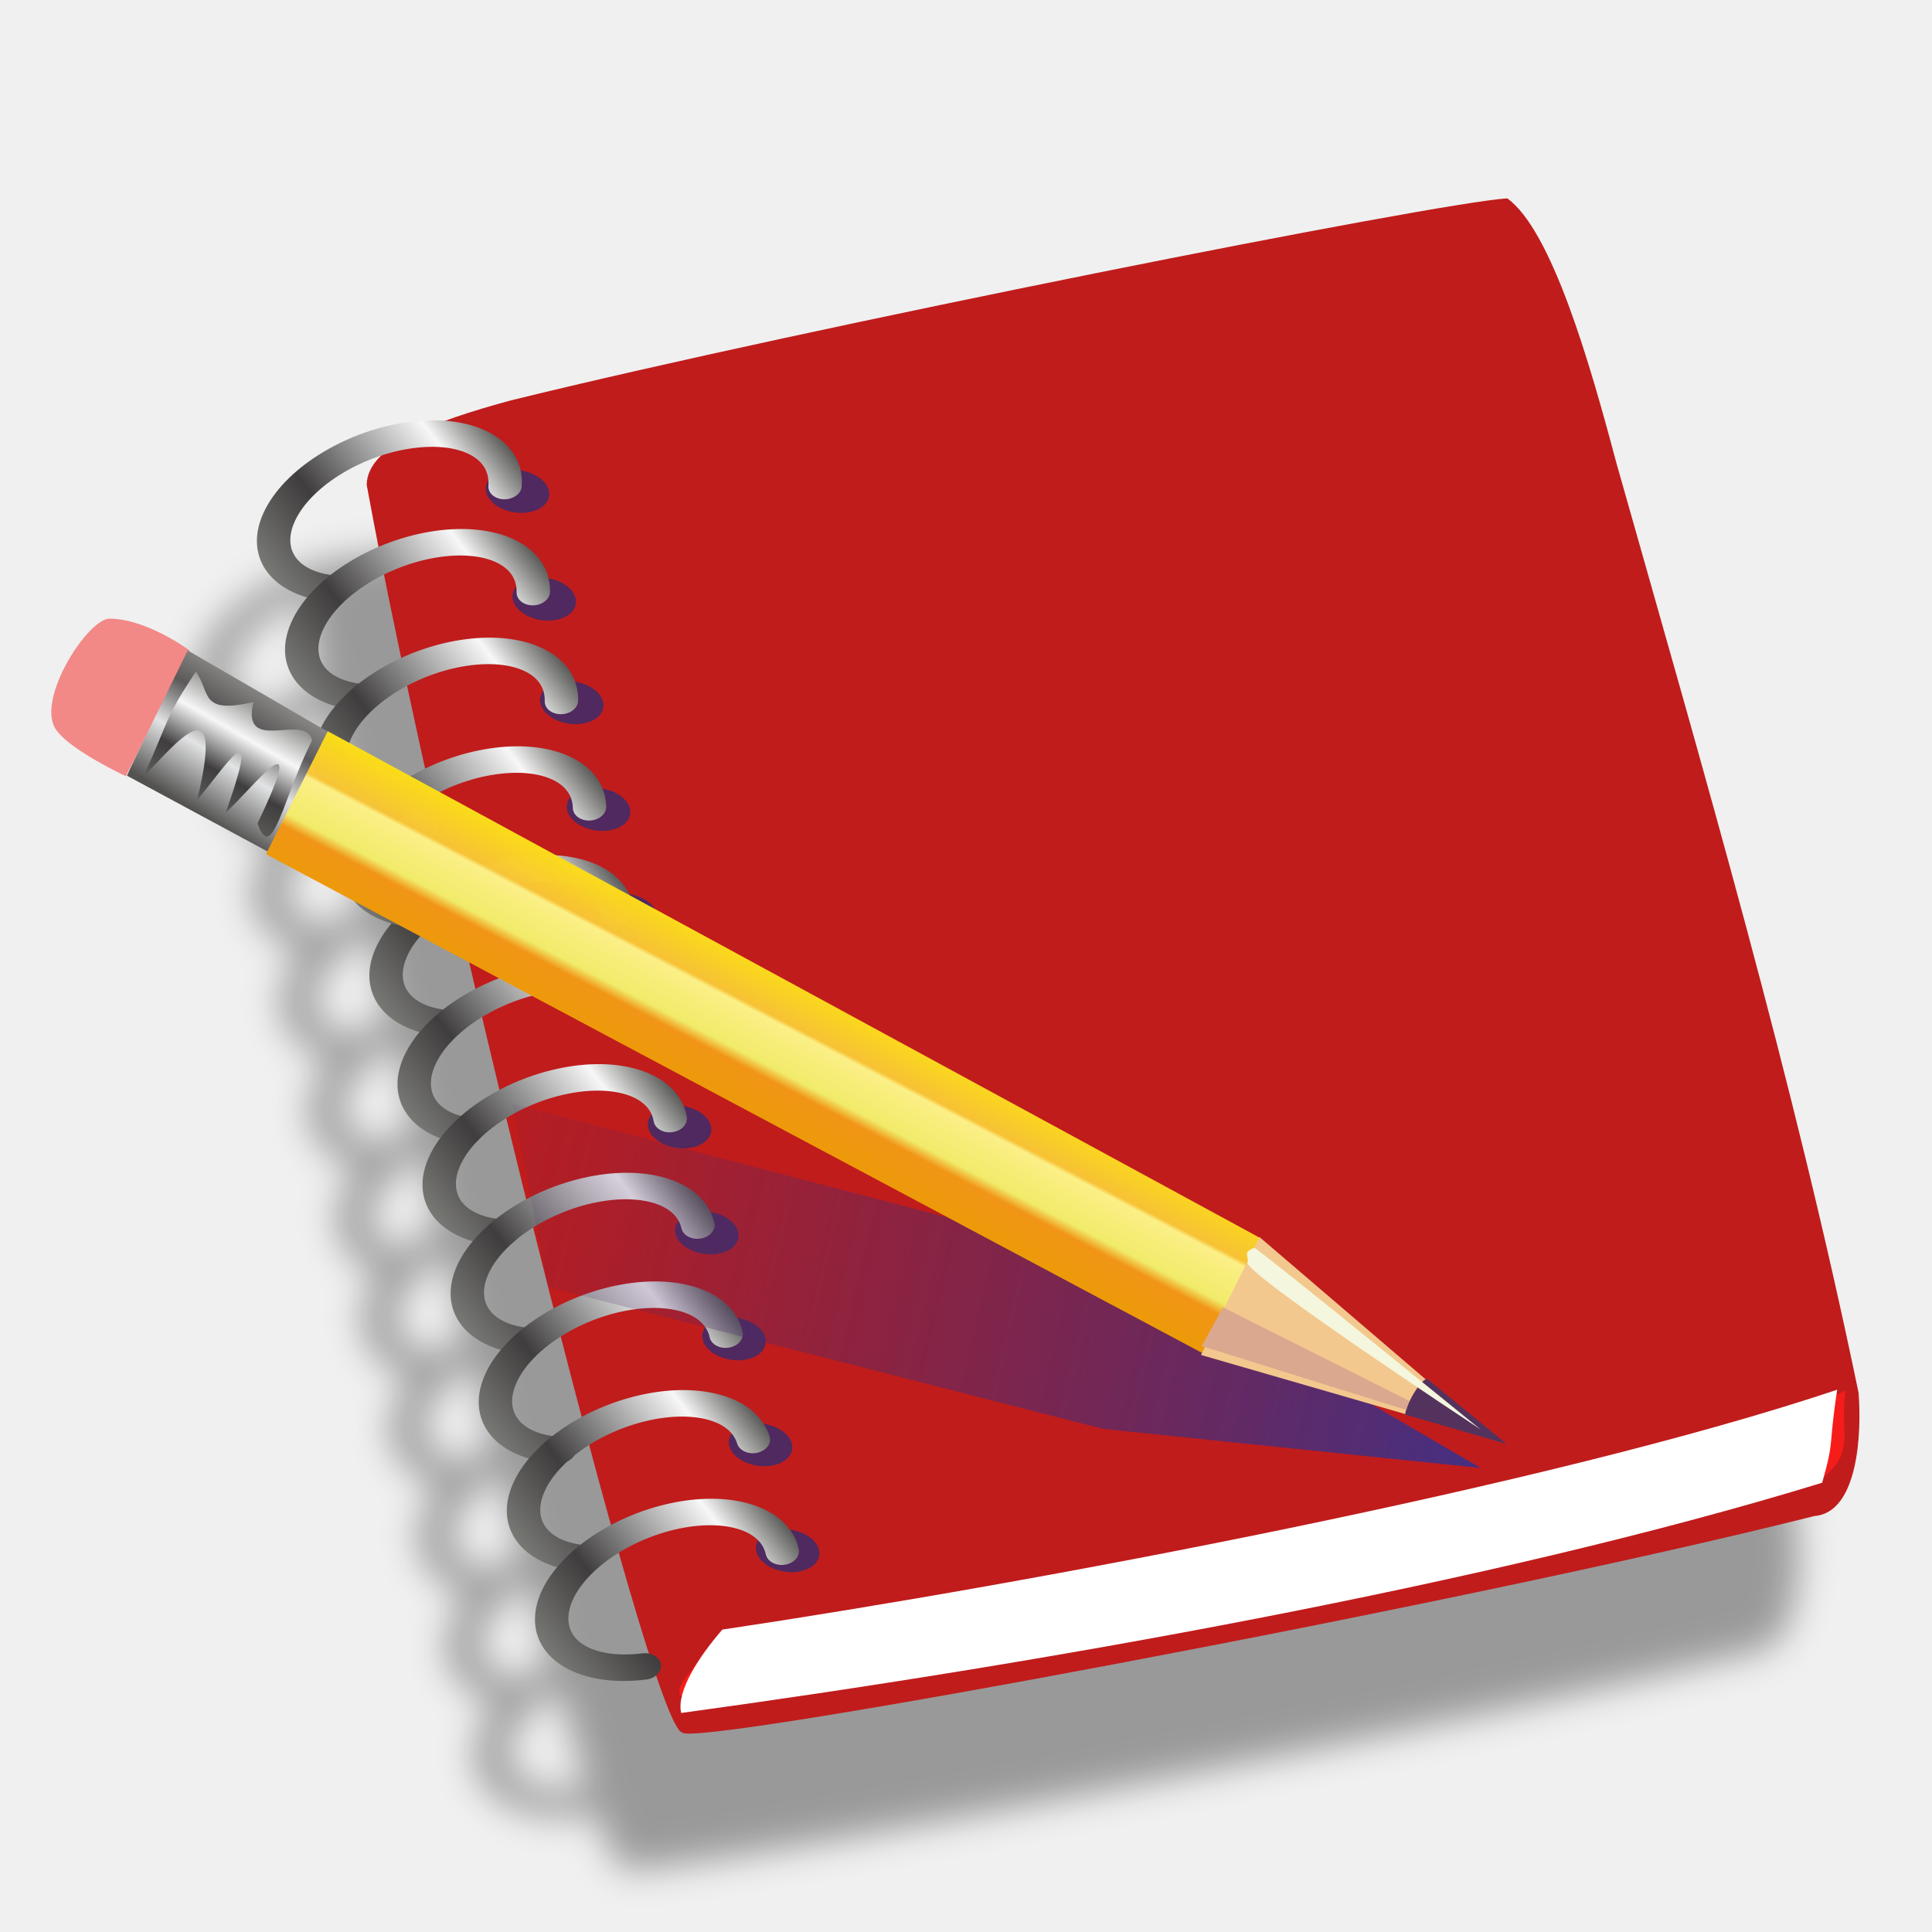
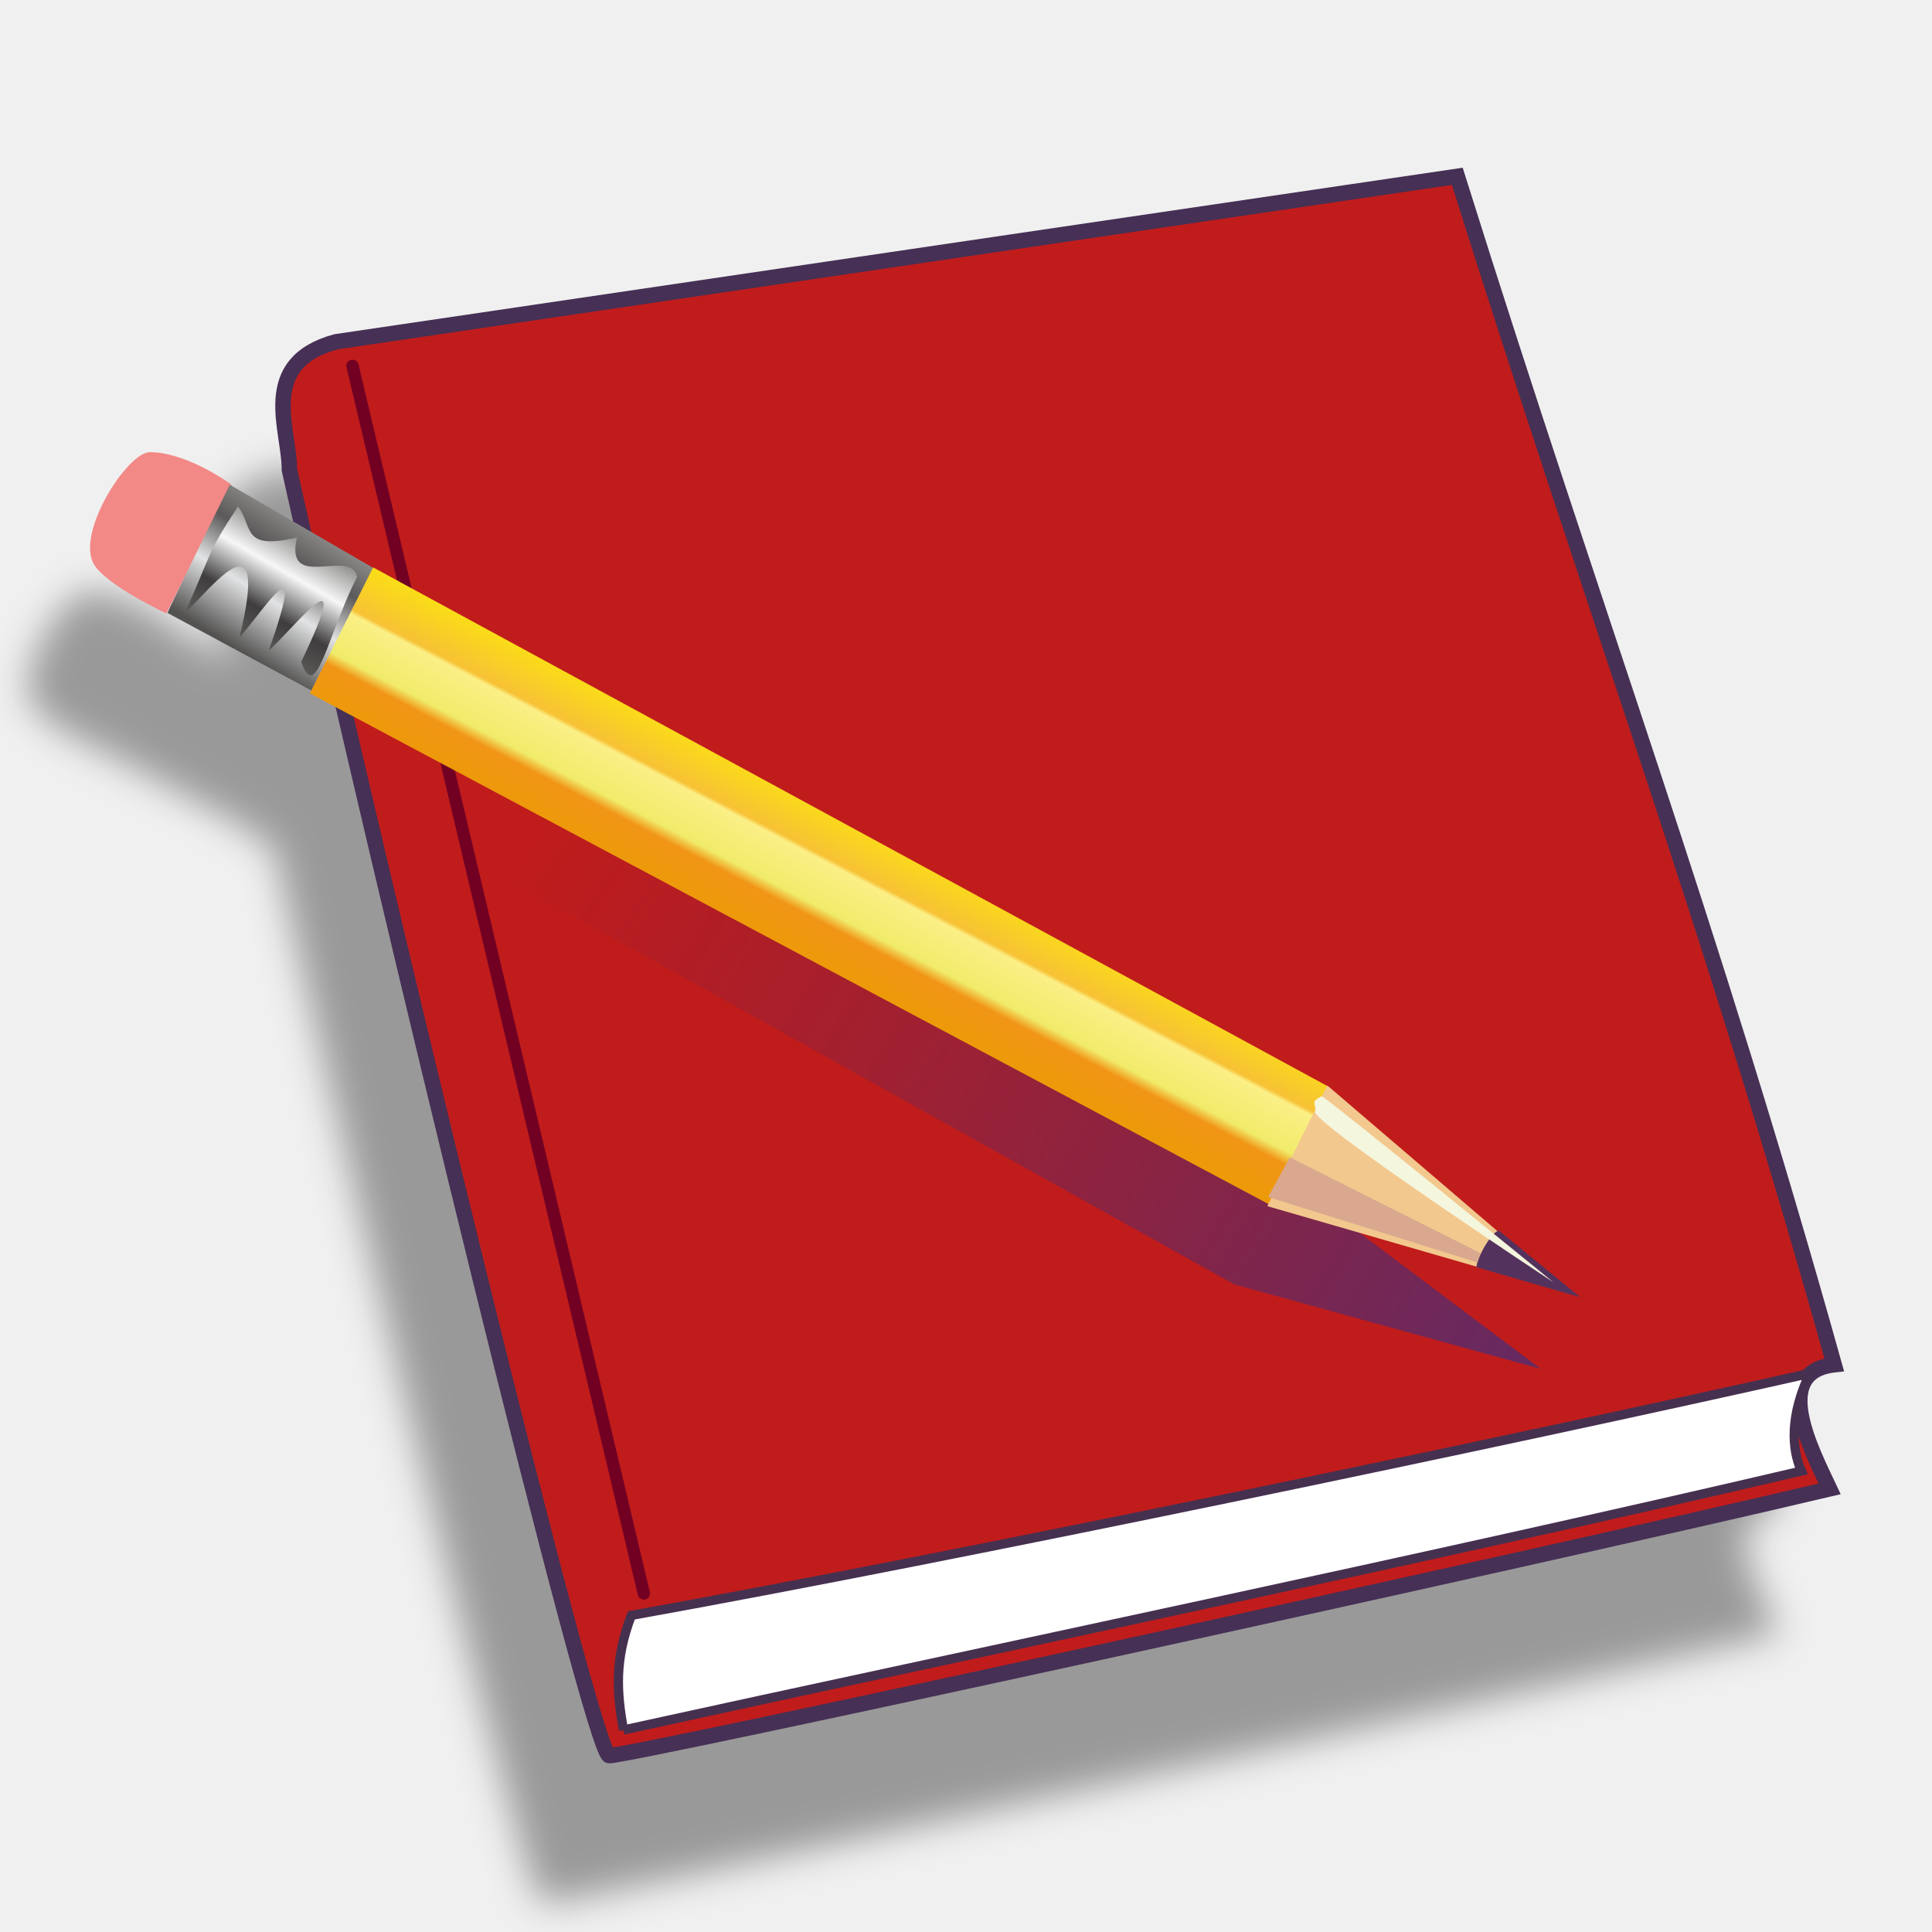
- <svg xmlns="http://www.w3.org/2000/svg" xmlns:xlink="http://www.w3.org/1999/xlink" version="1.1" width="128" height="128" id="svg5234">
+ <svg xmlns="http://www.w3.org/2000/svg" xmlns:xlink="http://www.w3.org/1999/xlink" version="1.1" width="125" height="125" id="svg5234">
  <defs id="defs5236">
    <linearGradient id="linearGradient3913">
      <stop offset="0" style="stop-color:#535251;stop-opacity:1" id="stop3915" />
      <stop offset="0.353" style="stop-color:#e2e3e4;stop-opacity:1" id="stop3917" />
      <stop offset="0.626" style="stop-color:#5b5959;stop-opacity:1" id="stop3919" />
      <stop offset="1" style="stop-color:#adaba7;stop-opacity:1" id="stop3921" />
    </linearGradient>
    <linearGradient id="linearGradient3903">
      <stop offset="0" style="stop-color:#787875;stop-opacity:1" id="stop3905" />
      <stop offset="0.425" style="stop-color:#3f3d3d;stop-opacity:1" id="stop3907" />
      <stop offset="0.676" style="stop-color:#f7f7f7;stop-opacity:1" id="stop3909" />
      <stop offset="1" style="stop-color:#5b5b59;stop-opacity:1" id="stop3911" />
    </linearGradient>
    <linearGradient id="linearGradient3869">
      <stop id="stop3871" style="stop-color:#ec9b06;stop-opacity:1" offset="0" />
      <stop id="stop3883" style="stop-color:#f19517;stop-opacity:1" offset="0.31" />
      <stop id="stop3881" style="stop-color:#f1eb6a;stop-opacity:1" offset="0.39" />
      <stop id="stop3877" style="stop-color:#fbef86;stop-opacity:1" offset="0.67" />
      <stop id="stop3879" style="stop-color:#f8c536;stop-opacity:0.984" offset="0.7" />
      <stop id="stop3873" style="stop-color:#fadd17;stop-opacity:1" offset="1" />
    </linearGradient>
    <linearGradient id="linearGradient4070">
      <stop id="stop4072" style="stop-color:#eeeee6;stop-opacity:0.072" offset="0" />
      <stop id="stop4075" style="stop-color:#d6d4d3;stop-opacity:0.392" offset="1" />
    </linearGradient>
    <linearGradient id="linearGradient4053">
      <stop id="stop4055" style="stop-color:#6f6c73;stop-opacity:0.996;" offset="0" />
      <stop id="stop4085" style="stop-color:#aba7a3;stop-opacity:0.428" offset="0.773" />
      <stop id="stop4057" style="stop-color:#b1b2b1;stop-opacity:0.962;" offset="1" />
    </linearGradient>
    <linearGradient id="linearGradient3996">
      <stop id="stop3998" style="stop-color:#0b1a45;stop-opacity:1" offset="0" />
      <stop id="stop4000" style="stop-color:#bdbbc5;stop-opacity:1" offset="0.427" />
      <stop id="stop4002" style="stop-color:#b5c0c4;stop-opacity:1" offset="0.788" />
      <stop id="stop4004" style="stop-color:#221d33;stop-opacity:1" offset="1" />
    </linearGradient>
    <linearGradient id="linearGradient3986">
      <stop id="stop3988" style="stop-color:#787875;stop-opacity:1" offset="0" />
      <stop id="stop4019" style="stop-color:#3f3d3d;stop-opacity:1" offset="0.31" />
      <stop id="stop3990" style="stop-color:#f7f7f7;stop-opacity:1" offset="0.8" />
      <stop id="stop3994" style="stop-color:#5b5b59;stop-opacity:1" offset="1" />
    </linearGradient>
    <linearGradient id="linearGradient4711">
      <stop id="stop4713" style="stop-color:#0b1ac7;stop-opacity:1" offset="0" />
      <stop id="stop5881" style="stop-color:#bdbbc5;stop-opacity:1" offset="0.427" />
      <stop id="stop5879" style="stop-color:#b5c0c4;stop-opacity:1" offset="0.717" />
      <stop id="stop4715" style="stop-color:#221ded;stop-opacity:1" offset="1" />
    </linearGradient>
    <linearGradient id="linearGradient4669">
-       <stop id="stop4671" style="stop-color:#413085;stop-opacity:1" offset="0" />
+       <stop id="stop4671" style="stop-color:#463082;stop-opacity:1;" offset="0" />
      <stop id="stop4673" style="stop-color:#4f295f;stop-opacity:0" offset="1" />
    </linearGradient>
    <linearGradient id="linearGradient4097">
      <stop id="stop4099" style="stop-color:#d74e4a;stop-opacity:1" offset="0" />
      <stop id="stop4051" style="stop-color:#eaced0;stop-opacity:0.988" offset="0.534" />
      <stop id="stop4101" style="stop-color:#ef6362;stop-opacity:1" offset="1" />
    </linearGradient>
    <linearGradient id="linearGradient4072">
      <stop id="stop4074" style="stop-color:#9c8da1;stop-opacity:1" offset="0" />
      <stop id="stop4076" style="stop-color:#a4a3a1;stop-opacity:0" offset="1" />
    </linearGradient>
    <linearGradient id="linearGradient4063">
      <stop id="stop4065" style="stop-color:#7991a9;stop-opacity:1" offset="0" />
      <stop id="stop4067" style="stop-color:#c8f0fe;stop-opacity:0.981" offset="1" />
    </linearGradient>
    <linearGradient id="linearGradient4046">
      <stop id="stop4048" style="stop-color:#535251;stop-opacity:1" offset="0" />
      <stop id="stop4079" style="stop-color:#e2e3e4;stop-opacity:1" offset="0.647" />
      <stop id="stop4081" style="stop-color:#5b5959;stop-opacity:1" offset="0.847" />
      <stop id="stop4050" style="stop-color:#adaba7;stop-opacity:1" offset="1" />
    </linearGradient>
    <linearGradient x1="-214.069" y1="89.931" x2="-44.69" y2="43.586" id="linearGradient3798" xlink:href="#linearGradient3792" gradientUnits="userSpaceOnUse" />
    <linearGradient id="linearGradient3792">
      <stop id="stop3794" style="stop-color:#2d8df8;stop-opacity:1" offset="0" />
      <stop id="stop3796" style="stop-color:#000000;stop-opacity:0" offset="1" />
    </linearGradient>
    <linearGradient x1="11.284" y1="49.946" x2="16.229" y2="41.794" id="linearGradient4086" xlink:href="#linearGradient4053" gradientUnits="userSpaceOnUse" gradientTransform="translate(18.29202,21.24151)" />
    <linearGradient x1="11.086" y1="51.294" x2="17.39" y2="40.266" id="linearGradient4095" xlink:href="#linearGradient4046" gradientUnits="userSpaceOnUse" gradientTransform="translate(18.29202,21.24151)" />
    <linearGradient x1="-129.257" y1="76.097" x2="-125.972" y2="70.297" id="linearGradient4103" xlink:href="#linearGradient4097" gradientUnits="userSpaceOnUse" gradientTransform="translate(152.7222,-12.48848)" />
    <linearGradient x1="-121.908" y1="150.42" x2="-196.956" y2="134.718" id="linearGradient4675" xlink:href="#linearGradient4669" gradientUnits="userSpaceOnUse" gradientTransform="matrix(1,0,0,0.9,86.88961,-6.853019)" />
-     <filter x="-0.25" y="-0.25" width="1.5" height="1.5" color-interpolation-filters="sRGB" id="filter4002">
-       <feGaussianBlur result="blur" stdDeviation="1.2" in="SourceAlpha" id="feGaussianBlur4004" />
-       <feColorMatrix values="1 0 0 0 0 0 1 0 0 0 0 0 1 0 0 0 0 0 0.36 0 " type="matrix" result="bluralpha" id="feColorMatrix4006" />
-       <feOffset result="offsetBlur" dy="9" dx="-4" in="bluralpha" id="feOffset4008" />
-       <feMerge id="feMerge4010">
-         <feMergeNode in="offsetBlur" id="feMergeNode4012" />
-         <feMergeNode in="SourceGraphic" id="feMergeNode4014" />
-       </feMerge>
-     </filter>
    <linearGradient x1="22.96" y1="92.607" x2="42.187" y2="92.607" id="linearGradient3964" xlink:href="#linearGradient3986" gradientUnits="userSpaceOnUse" />
    <linearGradient x1="22.96" y1="92.77" x2="42.187" y2="92.77" id="linearGradient3968" xlink:href="#linearGradient3986" gradientUnits="userSpaceOnUse" />
    <linearGradient x1="22.96" y1="92.672" x2="42.187" y2="92.672" id="linearGradient3970" xlink:href="#linearGradient3986" gradientUnits="userSpaceOnUse" />
    <linearGradient x1="22.959" y1="92.505" x2="42.187" y2="92.505" id="linearGradient3972" xlink:href="#linearGradient3986" gradientUnits="userSpaceOnUse" />
    <linearGradient x1="22.96" y1="92.749" x2="42.187" y2="92.749" id="linearGradient3974" xlink:href="#linearGradient3986" gradientUnits="userSpaceOnUse" />
    <linearGradient x1="22.96" y1="92.73" x2="42.187" y2="92.73" id="linearGradient3976" xlink:href="#linearGradient3986" gradientUnits="userSpaceOnUse" />
    <linearGradient x1="22.96" y1="92.644" x2="42.187" y2="92.644" id="linearGradient3978" xlink:href="#linearGradient3986" gradientUnits="userSpaceOnUse" />
    <linearGradient x1="22.96" y1="92.616" x2="42.187" y2="92.616" id="linearGradient3980" xlink:href="#linearGradient3986" gradientUnits="userSpaceOnUse" />
    <linearGradient x1="22.96" y1="92.688" x2="42.187" y2="92.688" id="linearGradient3982" xlink:href="#linearGradient3986" gradientUnits="userSpaceOnUse" />
    <linearGradient x1="22.96" y1="92.678" x2="42.187" y2="92.678" id="linearGradient3984" xlink:href="#linearGradient3986" gradientUnits="userSpaceOnUse" />
    <linearGradient x1="22.959" y1="93.263" x2="42.187" y2="93.263" id="linearGradient4021" xlink:href="#linearGradient3986" gradientUnits="userSpaceOnUse" />
    <linearGradient x1="73.27" y1="93.489" x2="77.87" y2="84.685" id="linearGradient3875" xlink:href="#linearGradient3869" gradientUnits="userSpaceOnUse" />
    <linearGradient x1="22.96" y1="92.678" x2="42.187" y2="92.678" id="linearGradient3957" xlink:href="#linearGradient3986" gradientUnits="userSpaceOnUse" />
    <linearGradient x1="22.959" y1="92.505" x2="42.187" y2="92.505" id="linearGradient3959" xlink:href="#linearGradient3986" gradientUnits="userSpaceOnUse" />
    <linearGradient x1="22.96" y1="92.688" x2="42.187" y2="92.688" id="linearGradient3961" xlink:href="#linearGradient3986" gradientUnits="userSpaceOnUse" />
    <linearGradient x1="22.96" y1="92.616" x2="42.187" y2="92.616" id="linearGradient3963" xlink:href="#linearGradient3986" gradientUnits="userSpaceOnUse" />
    <linearGradient x1="22.96" y1="92.644" x2="42.187" y2="92.644" id="linearGradient3965" xlink:href="#linearGradient3986" gradientUnits="userSpaceOnUse" />
    <linearGradient x1="22.96" y1="92.73" x2="42.187" y2="92.73" id="linearGradient3967" xlink:href="#linearGradient3986" gradientUnits="userSpaceOnUse" />
    <linearGradient x1="22.96" y1="92.749" x2="42.187" y2="92.749" id="linearGradient3969" xlink:href="#linearGradient3986" gradientUnits="userSpaceOnUse" />
    <linearGradient x1="22.96" y1="92.672" x2="42.187" y2="92.672" id="linearGradient3971" xlink:href="#linearGradient3986" gradientUnits="userSpaceOnUse" />
    <linearGradient x1="22.96" y1="92.77" x2="42.187" y2="92.77" id="linearGradient3973" xlink:href="#linearGradient3986" gradientUnits="userSpaceOnUse" />
    <linearGradient x1="22.96" y1="92.607" x2="42.187" y2="92.607" id="linearGradient3975" xlink:href="#linearGradient3986" gradientUnits="userSpaceOnUse" />
    <linearGradient x1="22.959" y1="93.263" x2="42.187" y2="93.263" id="linearGradient3977" xlink:href="#linearGradient3986" gradientUnits="userSpaceOnUse" />
    <linearGradient x1="-121.908" y1="150.42" x2="-196.956" y2="134.718" id="linearGradient3979" xlink:href="#linearGradient4669" gradientUnits="userSpaceOnUse" gradientTransform="matrix(1,0,0,0.9,86.88961,-6.853019)" />
    <linearGradient x1="-129.257" y1="76.097" x2="-125.972" y2="70.297" id="linearGradient3981" xlink:href="#linearGradient4097" gradientUnits="userSpaceOnUse" gradientTransform="translate(152.7222,-12.48848)" />
    <linearGradient x1="11.086" y1="51.294" x2="17.39" y2="40.266" id="linearGradient3983" xlink:href="#linearGradient4046" gradientUnits="userSpaceOnUse" gradientTransform="translate(18.29202,21.24151)" />
    <linearGradient x1="73.27" y1="93.489" x2="77.87" y2="84.685" id="linearGradient3985" xlink:href="#linearGradient3869" gradientUnits="userSpaceOnUse" />
    <linearGradient x1="11.284" y1="49.946" x2="16.229" y2="41.794" id="linearGradient3987" xlink:href="#linearGradient4053" gradientUnits="userSpaceOnUse" gradientTransform="translate(18.29202,21.24151)" />
    <linearGradient x1="11.284" y1="49.946" x2="16.229" y2="41.794" id="linearGradient3990" xlink:href="#linearGradient4053" gradientUnits="userSpaceOnUse" gradientTransform="translate(8.754854,33.52852)" />
    <linearGradient x1="73.27" y1="93.489" x2="77.87" y2="84.685" id="linearGradient3997" xlink:href="#linearGradient3869" gradientUnits="userSpaceOnUse" gradientTransform="translate(-9.53717,12.28701)" />
    <linearGradient x1="12.849" y1="48.854" x2="18.611" y2="39.588" id="linearGradient4000" xlink:href="#linearGradient3913" gradientUnits="userSpaceOnUse" gradientTransform="translate(8.754854,33.52852)" />
    <linearGradient x1="-129.257" y1="76.097" x2="-125.972" y2="70.297" id="linearGradient4003" xlink:href="#linearGradient4097" gradientUnits="userSpaceOnUse" gradientTransform="translate(143.185,-0.201474)" />
-     <linearGradient xlink:href="#linearGradient3903" id="linearGradient3901" gradientUnits="userSpaceOnUse" gradientTransform="translate(8.754854,33.52852)" x1="13.59" y1="51.302" x2="19.212" y2="41.523" />
+     <linearGradient x1="22.96" y1="92.678" x2="42.187" y2="92.678" id="linearGradient3957-8" xlink:href="#linearGradient3986-2" gradientUnits="userSpaceOnUse" />
+     <linearGradient id="linearGradient3986-2">
+       <stop id="stop3988-6" style="stop-color:#787875;stop-opacity:1" offset="0" />
+       <stop id="stop4019-5" style="stop-color:#3f3d3d;stop-opacity:1" offset="0.31" />
+       <stop id="stop3990-8" style="stop-color:#f7f7f7;stop-opacity:1" offset="0.8" />
+       <stop id="stop3994-5" style="stop-color:#5b5b59;stop-opacity:1" offset="1" />
+     </linearGradient>
+     <linearGradient x1="22.96" y1="92.688" x2="42.187" y2="92.688" id="linearGradient3961-5" xlink:href="#linearGradient3986-2" gradientUnits="userSpaceOnUse" />
+     <linearGradient id="linearGradient3946">
+       <stop id="stop3948" style="stop-color:#787875;stop-opacity:1" offset="0" />
+       <stop id="stop3950" style="stop-color:#3f3d3d;stop-opacity:1" offset="0.31" />
+       <stop id="stop3952" style="stop-color:#f7f7f7;stop-opacity:1" offset="0.8" />
+       <stop id="stop3954" style="stop-color:#5b5b59;stop-opacity:1" offset="1" />
+     </linearGradient>
+     <linearGradient x1="22.96" y1="92.616" x2="42.187" y2="92.616" id="linearGradient3963-5" xlink:href="#linearGradient3986-2" gradientUnits="userSpaceOnUse" />
+     <linearGradient id="linearGradient3958">
+       <stop id="stop3960" style="stop-color:#787875;stop-opacity:1" offset="0" />
+       <stop id="stop3962" style="stop-color:#3f3d3d;stop-opacity:1" offset="0.31" />
+       <stop id="stop3964" style="stop-color:#f7f7f7;stop-opacity:1" offset="0.8" />
+       <stop id="stop3966" style="stop-color:#5b5b59;stop-opacity:1" offset="1" />
+     </linearGradient>
+     <linearGradient x1="22.96" y1="92.73" x2="42.187" y2="92.73" id="linearGradient3967-8" xlink:href="#linearGradient3986-2" gradientUnits="userSpaceOnUse" />
+     <linearGradient gradientUnits="userSpaceOnUse" y2="111.441" x2="32.898" y1="111.441" x1="17.905" gradientTransform="scale(1.282352,0.7798172)" id="linearGradient3969-0">
+       <stop id="stop3971" style="stop-color:#787875;stop-opacity:1" offset="0" />
+       <stop id="stop3973" style="stop-color:#3f3d3d;stop-opacity:1" offset="0.31" />
+       <stop id="stop3975" style="stop-color:#f7f7f7;stop-opacity:1" offset="0.8" />
+       <stop id="stop3977" style="stop-color:#5b5b59;stop-opacity:1" offset="1" />
+     </linearGradient>
+     <linearGradient x1="22.959" y1="92.505" x2="42.187" y2="92.505" id="linearGradient3959-9" xlink:href="#linearGradient3986-2" gradientUnits="userSpaceOnUse" />
+     <linearGradient id="linearGradient3980-1">
+       <stop id="stop3982" style="stop-color:#787875;stop-opacity:1" offset="0" />
+       <stop id="stop3984" style="stop-color:#3f3d3d;stop-opacity:1" offset="0.31" />
+       <stop id="stop3986" style="stop-color:#f7f7f7;stop-opacity:1" offset="0.8" />
+       <stop id="stop3989" style="stop-color:#5b5b59;stop-opacity:1" offset="1" />
+     </linearGradient>
+     <linearGradient x1="22.96" y1="92.644" x2="42.187" y2="92.644" id="linearGradient3965-1" xlink:href="#linearGradient3986-2" gradientUnits="userSpaceOnUse" />
+     <linearGradient id="linearGradient3992">
+       <stop id="stop3995" style="stop-color:#787875;stop-opacity:1" offset="0" />
+       <stop id="stop3997" style="stop-color:#3f3d3d;stop-opacity:1" offset="0.31" />
+       <stop id="stop3999" style="stop-color:#f7f7f7;stop-opacity:1" offset="0.8" />
+       <stop id="stop4001" style="stop-color:#5b5b59;stop-opacity:1" offset="1" />
+     </linearGradient>
+     <linearGradient x1="22.96" y1="92.749" x2="42.187" y2="92.749" id="linearGradient4003-6" xlink:href="#linearGradient3986-2" gradientUnits="userSpaceOnUse" />
+     <linearGradient id="linearGradient4005">
+       <stop id="stop4007" style="stop-color:#787875;stop-opacity:1" offset="0" />
+       <stop id="stop4009" style="stop-color:#3f3d3d;stop-opacity:1" offset="0.31" />
+       <stop id="stop4011" style="stop-color:#f7f7f7;stop-opacity:1" offset="0.8" />
+       <stop id="stop4013" style="stop-color:#5b5b59;stop-opacity:1" offset="1" />
+     </linearGradient>
+     <linearGradient x1="22.96" y1="92.672" x2="42.187" y2="92.672" id="linearGradient3971-4" xlink:href="#linearGradient3986-2" gradientUnits="userSpaceOnUse" />
+     <linearGradient id="linearGradient4016">
+       <stop id="stop4018" style="stop-color:#787875;stop-opacity:1" offset="0" />
+       <stop id="stop4020" style="stop-color:#3f3d3d;stop-opacity:1" offset="0.31" />
+       <stop id="stop4022" style="stop-color:#f7f7f7;stop-opacity:1" offset="0.8" />
+       <stop id="stop4024" style="stop-color:#5b5b59;stop-opacity:1" offset="1" />
+     </linearGradient>
+     <linearGradient x1="22.96" y1="92.77" x2="42.187" y2="92.77" id="linearGradient3973-2" xlink:href="#linearGradient3986-2" gradientUnits="userSpaceOnUse" />
+     <linearGradient id="linearGradient4027">
+       <stop id="stop4029" style="stop-color:#787875;stop-opacity:1" offset="0" />
+       <stop id="stop4031" style="stop-color:#3f3d3d;stop-opacity:1" offset="0.31" />
+       <stop id="stop4033" style="stop-color:#f7f7f7;stop-opacity:1" offset="0.8" />
+       <stop id="stop4035" style="stop-color:#5b5b59;stop-opacity:1" offset="1" />
+     </linearGradient>
+     <linearGradient x1="22.96" y1="92.607" x2="42.187" y2="92.607" id="linearGradient3975-5" xlink:href="#linearGradient3986-2" gradientUnits="userSpaceOnUse" />
+     <linearGradient id="linearGradient4038">
+       <stop id="stop4040" style="stop-color:#787875;stop-opacity:1" offset="0" />
+       <stop id="stop4042" style="stop-color:#3f3d3d;stop-opacity:1" offset="0.31" />
+       <stop id="stop4044" style="stop-color:#f7f7f7;stop-opacity:1" offset="0.8" />
+       <stop id="stop4046" style="stop-color:#5b5b59;stop-opacity:1" offset="1" />
+     </linearGradient>
+     <linearGradient x1="22.959" y1="93.263" x2="42.187" y2="93.263" id="linearGradient3977-9" xlink:href="#linearGradient3986-2" gradientUnits="userSpaceOnUse" />
+     <linearGradient id="linearGradient4049">
+       <stop id="stop4051-9" style="stop-color:#787875;stop-opacity:1" offset="0" />
+       <stop id="stop4053" style="stop-color:#3f3d3d;stop-opacity:1" offset="0.31" />
+       <stop id="stop4055-6" style="stop-color:#f7f7f7;stop-opacity:1" offset="0.8" />
+       <stop id="stop4057-0" style="stop-color:#5b5b59;stop-opacity:1" offset="1" />
+     </linearGradient>
+     <linearGradient xlink:href="#linearGradient3913" id="linearGradient4022" gradientUnits="userSpaceOnUse" gradientTransform="translate(0.0876977,4.898525)" x1="12.849" y1="48.854" x2="18.611" y2="39.588" />
+     <linearGradient xlink:href="#linearGradient3869" id="linearGradient4024" gradientUnits="userSpaceOnUse" gradientTransform="translate(-18.20433,-16.34298)" x1="73.27" y1="93.489" x2="77.87" y2="84.685" />
+     <linearGradient xlink:href="#linearGradient3903" id="linearGradient4026" gradientUnits="userSpaceOnUse" gradientTransform="translate(0.0876977,4.898525)" x1="13.59" y1="51.302" x2="19.212" y2="41.523" />
+     <linearGradient xlink:href="#linearGradient4669" id="linearGradient4032" gradientUnits="userSpaceOnUse" gradientTransform="matrix(1,0,0,0.9,227.4075,-41.68448)" x1="-100.431" y1="157.238" x2="-186.843" y2="108.294" />
+     <filter id="filter4055" width="1.5" height="1.5" x="-0.25" y="-0.25" color-interpolation-filters="sRGB">
+       <feGaussianBlur id="feGaussianBlur4057" in="SourceAlpha" stdDeviation="1.2" result="blur" />
+       <feColorMatrix id="feColorMatrix4059" result="bluralpha" type="matrix" values="1 0 0 0 0 0 1 0 0 0 0 0 1 0 0 0 0 0 0.36 0 " />
+       <feOffset id="feOffset4061" in="bluralpha" dx="-4" dy="9" result="offsetBlur" />
+       <feMerge id="feMerge4063">
+         <feMergeNode id="feMergeNode4065" in="offsetBlur" />
+         <feMergeNode id="feMergeNode4067" in="SourceGraphic" />
+       </feMerge>
+     </filter>
  </defs>
-   <g transform="translate(-8.667156,-28.62999)" id="layer2" style="display:inline" />
-   <g transform="translate(-8.667156,-28.62999)" id="layer3" style="display:inline">
-     <g transform="translate(143.185,-0.201474)" id="g4679" style="display:inline;filter:url(#filter4002)">
-       <g transform="translate(-134.4302,33.72999)" id="g3039" style="display:inline">
-         <path d="M 118.063,29.485 C 113.426,29.763 71.843,37.998 52.031,42.875 46.927,44.264 42.526,45.894 42.5,48.469 c 4.442,24.35 18.777,82.423 20.906,82.656 0.596,1.005 51.619,-8.457 75.005,-14.341 2.926,-0.226 3.138,-5.573 2.928,-8.167 -4.316,-20.846 -10.213,-40.999 -16.058,-61.649 -1.74,-6.563 -4.273,-15.361 -7.218,-17.484 z" transform="translate(-18.29202,-21.24151)" id="path5865" style="fill:#c01c1c;fill-opacity:1;stroke:none" />
-         <path d="m 122.192,87.205 c -0.441,2.966 0.728,4.014 -1.606,5.877 -18.142,3.741 -74.941,16.465 -75.013,14.728 -1.573,-0.625 0.067,-1.63 1.083,-3.403 9.733,-1.204 71.408,-14.403 75.536,-17.203 z" id="path3051" style="fill:#f61c1a;fill-opacity:1;stroke:none" />
-         <path d="m 45.043,108.59 c 23.24,-3.177 53.453,-8.465 75.592,-15.253 0.844,-2.96 0.39,-2.205 0.997,-6.163 -19.062,6.379 -53.409,12.84 -73.862,15.892 -1.527,1.759 -3.066,4.094 -2.727,5.524 z" id="path3049" style="fill:#ffffff;fill-opacity:1;stroke:none" />
-       </g>
-       <g transform="matrix(1.115924,-0.0389231,0.1949596,0.7649195,42.69477,16.36907)" id="g4432">
-         <path d="m -135.394,52.512 a 1.858,1.858 0 1 1 0.013,-0.037" id="path4262" style="fill:#4f295f;fill-opacity:1;fill-rule:nonzero;stroke:none" />
-         <path d="m -135.387,52.494 a 1.858,1.858 0 1 1 0.008,-0.021" transform="translate(0,18.35452)" id="path4262-5" style="fill:#4f295f;fill-opacity:1;fill-rule:nonzero;stroke:none;display:inline" />
-         <path d="m -135.39,52.5 a 1.858,1.858 0 1 1 0.009,-0.025" transform="translate(0,36.70905)" id="path4262-1" style="fill:#4f295f;fill-opacity:1;fill-rule:nonzero;stroke:none;display:inline" />
-         <path d="m -135.382,52.479 a 1.858,1.858 0 1 1 0.001,-0.004" transform="translate(0,9.177265)" id="path4262-0" style="fill:#4f295f;fill-opacity:1;fill-rule:nonzero;stroke:none;display:inline" />
-         <path d="m -135.383,52.481 a 1.858,1.858 0 1 1 0.002,-0.006" transform="translate(0,27.53179)" id="path4262-3" style="fill:#4f295f;fill-opacity:1;fill-rule:nonzero;stroke:none;display:inline" />
-         <path d="m -135.387,52.493 a 1.858,1.858 0 1 1 0.006,-0.018" transform="translate(0,45.88631)" id="path4262-9" style="fill:#4f295f;fill-opacity:1;fill-rule:nonzero;stroke:none;display:inline" />
-         <path d="m -136.806,50.026 a 1.858,1.858 0 1 1 -0.061,-0.01" transform="translate(0,55.06352)" id="path4262-51" style="fill:#4f295f;fill-opacity:1;fill-rule:nonzero;stroke:none;display:inline" />
-         <path d="m -137.129,53.713 a 1.858,1.858 0 1 1 0.052,-8.07e-4" transform="translate(0,91.77262)" id="path4262-18" style="fill:#4f295f;fill-opacity:1;fill-rule:nonzero;stroke:none;display:inline" />
-         <path d="m -136.863,50.017 a 1.858,1.858 0 1 1 -0.006,-8.4e-4" transform="translate(0,64.24083)" id="path4262-6" style="fill:#4f295f;fill-opacity:1;fill-rule:nonzero;stroke:none;display:inline" />
-         <path d="m -137.001,50.002 a 1.858,1.858 0 1 1 -0.041,-0.002" transform="translate(0,73.41807)" id="path4262-8" style="fill:#4f295f;fill-opacity:1;fill-rule:nonzero;stroke:none;display:inline" />
-         <path d="m -136.953,50.006 a 1.858,1.858 0 1 1 -0.046,-0.004" transform="translate(0,82.59533)" id="path4262-03" style="fill:#4f295f;fill-opacity:1;fill-rule:nonzero;stroke:none;display:inline" />
-       </g>
-       <g id="g4006">
-         <path d="M 25.973,97.322 A 8.482,5.704 0 1 1 40.266,96.141" transform="matrix(0.8385392,-0.4219809,0.5040621,0.6511575,-183.2818,15.42245)" id="path3899-5" style="fill:none;stroke:url(#linearGradient3957);stroke-width:2.263;stroke-linecap:round;stroke-miterlimit:4;stroke-opacity:1;stroke-dasharray:none;display:inline" />
-         <path d="M 25.996,97.341 A 8.482,5.704 0 1 1 40.389,95.955" transform="matrix(0.8385392,-0.4219809,0.5040621,0.6511575,-181.4191,22.62101)" id="path3899-3" style="fill:none;stroke:url(#linearGradient3961);stroke-width:2.263;stroke-linecap:round;stroke-miterlimit:4;stroke-opacity:1;stroke-dasharray:none;display:inline" />
-         <path d="M 25.828,97.198 A 8.482,5.704 0 1 1 40.38,95.97" transform="matrix(0.8385392,-0.4219809,0.5040621,0.6511575,-179.5564,29.81957)" id="path3899-87" style="fill:none;stroke:url(#linearGradient3963);stroke-width:2.263;stroke-linecap:round;stroke-miterlimit:4;stroke-opacity:1;stroke-dasharray:none;display:inline" />
-         <path d="M 26.099,97.425 A 8.482,5.704 0 1 1 40.633,95.517" transform="matrix(0.8385392,-0.4219809,0.5040621,0.6511575,-175.831,44.21667)" id="path3899-82" style="fill:none;stroke:url(#linearGradient3967);stroke-width:2.263;stroke-linecap:round;stroke-miterlimit:4;stroke-opacity:1;stroke-dasharray:none;display:inline" />
-         <path d="M 25.59,96.977 A 8.482,5.704 0 1 1 40.876,94.905" transform="matrix(0.8385392,-0.4219809,0.5040621,0.6511575,-173.9683,51.41523)" id="path4256" style="fill:none;stroke:url(#linearGradient3959);stroke-width:2.263;stroke-linecap:round;stroke-miterlimit:4;stroke-opacity:1;stroke-dasharray:none;display:inline" />
-         <path d="M 25.891,97.253 A 8.482,5.704 0 1 1 40.482,95.801" transform="matrix(0.8385392,-0.4219809,0.5040621,0.6511575,-177.6937,37.01812)" id="path3899-9" style="fill:none;stroke:url(#linearGradient3965);stroke-width:2.263;stroke-linecap:round;stroke-miterlimit:4;stroke-opacity:1;stroke-dasharray:none;display:inline" />
-         <path d="M 26.149,97.464 A 8.482,5.704 0 1 1 40.716,95.337" transform="matrix(0.8385392,-0.4219809,0.5040621,0.6511575,-172.311,58.07529)" id="path3899-5-7" style="fill:none;stroke:url(#linearGradient3969);stroke-width:2.263;stroke-linecap:round;stroke-miterlimit:4;stroke-opacity:1;stroke-dasharray:none;display:inline" />
-         <path d="M 25.958,97.309 A 8.482,5.704 0 1 1 40.787,95.162" transform="matrix(0.8385392,-0.4219809,0.5040621,0.6511575,-170.4484,65.27385)" id="path3899-3-8" style="fill:none;stroke:url(#linearGradient3971);stroke-width:2.263;stroke-linecap:round;stroke-miterlimit:4;stroke-opacity:1;stroke-dasharray:none;display:inline" />
-         <path d="M 26.203,97.506 A 8.482,5.704 0 1 1 40.774,95.196" transform="matrix(0.8385392,-0.4219809,0.5040621,0.6511575,-168.5857,72.4724)" id="path3899-87-3" style="fill:none;stroke:url(#linearGradient3973);stroke-width:2.263;stroke-linecap:round;stroke-miterlimit:4;stroke-opacity:1;stroke-dasharray:none;display:inline" />
-         <path d="M 25.809,97.18 A 8.482,5.704 0 1 1 40.87,94.923" transform="matrix(0.8385392,-0.4219809,0.5040621,0.6511575,-166.723,79.67096)" id="path3899-9-1" style="fill:none;stroke:url(#linearGradient3975);stroke-width:2.263;stroke-linecap:round;stroke-miterlimit:4;stroke-opacity:1;stroke-dasharray:none;display:inline" />
-         <path d="M 27.884,98.493 A 8.482,5.704 0 1 1 40.782,95.176" transform="matrix(0.8385392,-0.4219809,0.5040621,0.6511575,-164.8603,86.86951)" id="path3899-82-2" style="fill:none;stroke:url(#linearGradient3977);stroke-width:2.263;stroke-linecap:round;stroke-miterlimit:4;stroke-opacity:1;stroke-dasharray:none;marker-start:none;display:inline" />
-       </g>
-       <path d="m -36.415,126.088 -25,-2.585 -36.795,-9.401 -2.367,-12.149 41.281,10.787 z" id="path4667" style="fill:url(#linearGradient3979);fill-opacity:1;stroke:none;display:inline" />
+   <g id="g4038" style="filter:url(#filter4055)" transform="translate(-5.572515,-1.733197)">
+     <g transform="translate(-8.667156,-28.62999)" id="layer2" style="display:inline" />
+     <g style="display:inline" id="g3039" transform="translate(0.08769,4.898525)">
+       <path style="fill:#c01c1c;fill-opacity:1;stroke:#463055;stroke-width:1;stroke-miterlimit:4;stroke-opacity:1;stroke-dasharray:none" id="path5865" transform="translate(-18.29202,-21.24151)" d="m 118.063,29.485 c 0,0 -52.548,7.746 -72.551,10.705 -5.104,1.389 -2.986,5.704 -3.011,8.278 6.359,28.568 19.641,83.212 20.691,83.199 1.594,-0.02 58.18,-12.369 78.963,-17.261 -1.161,-2.472 -3.846,-7.554 0.296,-8.031 C 134.305,77.242 127.236,58.729 118.063,29.485 z" />
+       <path style="fill:#ffffff;fill-opacity:1;stroke:#463050;stroke-width:0.6;stroke-miterlimit:4;stroke-opacity:1;stroke-dasharray:none" id="path3049" d="m 45.821,108.765 c 23.24,-5.094 52.157,-11.116 76.214,-16.754 -0.647,-1.468 -0.746,-3.579 0.538,-6.317 -19.829,4.462 -55.017,11.836 -76.238,15.656 -1.101,2.872 -0.949,4.955 -0.514,7.416 z" />
    </g>
-     <path d="m 15.935,69.617 c 2.468,0.015 5.278,2.1 5.278,2.1 l -4.212,8.336 c 0,0 -3.808,-1.774 -4.664,-3.146 -1.251,-2.006 2.149,-7.299 3.597,-7.29 z" id="rect7062" style="fill:#f28987;fill-opacity:1;fill-rule:nonzero;stroke:none;display:inline" />
-     <path d="m 17.078,80.022 c 0.124,-0.372 4.026,-8.3 4.026,-8.3 l 9.291,5.389 -3.853,8.01 z" id="path5614" style="fill:url(#linearGradient4000);fill-opacity:1;display:inline" />
-     <path d="M 30.382,77.074 92.161,110.652 88.558,118.397 26.289,85.221 z" id="rect3943" style="fill:url(#linearGradient3997);fill-opacity:1;fill-rule:nonzero;stroke:none;display:inline" />
-     <path d="m 88.236,118.4 19.635,5.681 -15.755,-13.49 z" id="path4061" style="fill:#f3c88e;fill-opacity:1;display:inline" />
-     <path d="m 108.487,124.298 -6.722,-1.948 c 0,-0.568 1.015,-2.363 1.46,-2.363 z" id="path5527" style="fill:#54325e;fill-opacity:1;display:inline" />
-     <path d="m 102.016,121.432 -12.325,-6.189 -1.402,2.568 13.551,4.234 z" id="path3914" style="fill:#daa88e;fill-opacity:1;stroke:none" />
-     <path d="m 91.341,112.244 c -0.766,0.427 15.415,11.09 15.415,11.09 0,0 -14.545,-11.849 -14.992,-12.039 -0.77,0.32 -0.374,0.514 -0.423,0.949 z" id="path3122" style="fill:#f4f6dd;fill-opacity:1;stroke:none" />
-     <path style="fill:url(#linearGradient3901);fill-opacity:1;display:inline" d="m 29.344,77.68 c -1.937,3.823 -2.657,8.292 -3.616,5.502 3.639,-7.585 -0.529,-2.075 -2.092,-0.742 2.506,-7.134 -0.088,-2.924 -1.904,-0.821 2.043,-8.425 -2.006,-2.973 -3.534,-1.593 1.758,-3.899 1.377,-3.777 3.443,-6.897 1.006,1.371 0.216,2.85 3.814,2.011 -0.841,3.545 3.491,0.644 3.888,2.54 z" id="path3899" />
+     <path style="fill:url(#linearGradient4032);fill-opacity:1;stroke:none;display:inline" id="path4667" d="m 30.864,59.744 c 0.151,-1.57 1.442,-4.64 4.034,-3.091 L 85.431,84.836 105.254,90.297 87.742,77.142 34.119,48.929 c -2.515,0.524 -5.529,-3.72 -5.691,1.214" />
+     <path id="path4271" d="M 28.38,25.41 47.229,104.83" style="fill:none;stroke:#720023;stroke-width:0.8;stroke-linecap:round;stroke-linejoin:miter;stroke-miterlimit:4;stroke-opacity:1;stroke-dasharray:none" />
+     <g transform="translate(8,-10)" id="g4012">
+       <path style="fill:#f28987;fill-opacity:1;fill-rule:nonzero;stroke:none;display:inline" id="rect7062" d="m 7.268,40.987 c 2.468,0.015 5.278,2.1 5.278,2.1 l -4.212,8.336 c 0,0 -3.808,-1.774 -4.664,-3.146 -1.251,-2.006 2.149,-7.299 3.597,-7.29 z" />
+       <path style="fill:url(#linearGradient4022);fill-opacity:1;display:inline" id="path5614" d="m 8.411,51.392 c 0.124,-0.372 4.026,-8.3 4.026,-8.3 l 9.291,5.389 -3.853,8.01 z" />
+       <path style="fill:url(#linearGradient4024);fill-opacity:1;fill-rule:nonzero;stroke:none;display:inline" id="rect3943" d="M 21.714,48.444 83.494,82.022 79.89,89.767 17.622,56.591 z" />
+       <path style="fill:#f3c88e;fill-opacity:1;display:inline" id="path4061" d="m 79.569,89.77 19.635,5.681 -15.755,-13.49 z" />
+       <path style="fill:#54325e;fill-opacity:1;display:inline" id="path5527" d="m 99.82,95.668 -6.722,-1.948 c 0,-0.568 1.015,-2.363 1.46,-2.363 z" />
+       <path style="fill:#daa88e;fill-opacity:1;stroke:none" id="path3914" d="m 93.348,92.802 -12.325,-6.189 -1.402,2.568 13.551,4.234 z" />
+       <path style="fill:#f4f6dd;fill-opacity:1;stroke:none" id="path3122" d="m 82.674,83.614 c -0.766,0.427 15.415,11.09 15.415,11.09 0,0 -14.545,-11.849 -14.992,-12.039 -0.77,0.32 -0.374,0.514 -0.423,0.949 z" />
+       <path id="path3899" d="m 20.677,49.05 c -1.937,3.823 -2.657,8.292 -3.616,5.502 3.639,-7.585 -0.529,-2.075 -2.092,-0.742 2.506,-7.134 -0.088,-2.924 -1.904,-0.821 2.043,-8.425 -2.006,-2.973 -3.534,-1.593 1.758,-3.899 1.377,-3.777 3.443,-6.897 1.006,1.371 0.216,2.85 3.814,2.011 -0.841,3.545 3.491,0.644 3.888,2.54 z" style="fill:url(#linearGradient4026);fill-opacity:1;display:inline" />
+     </g>
  </g>
</svg>
